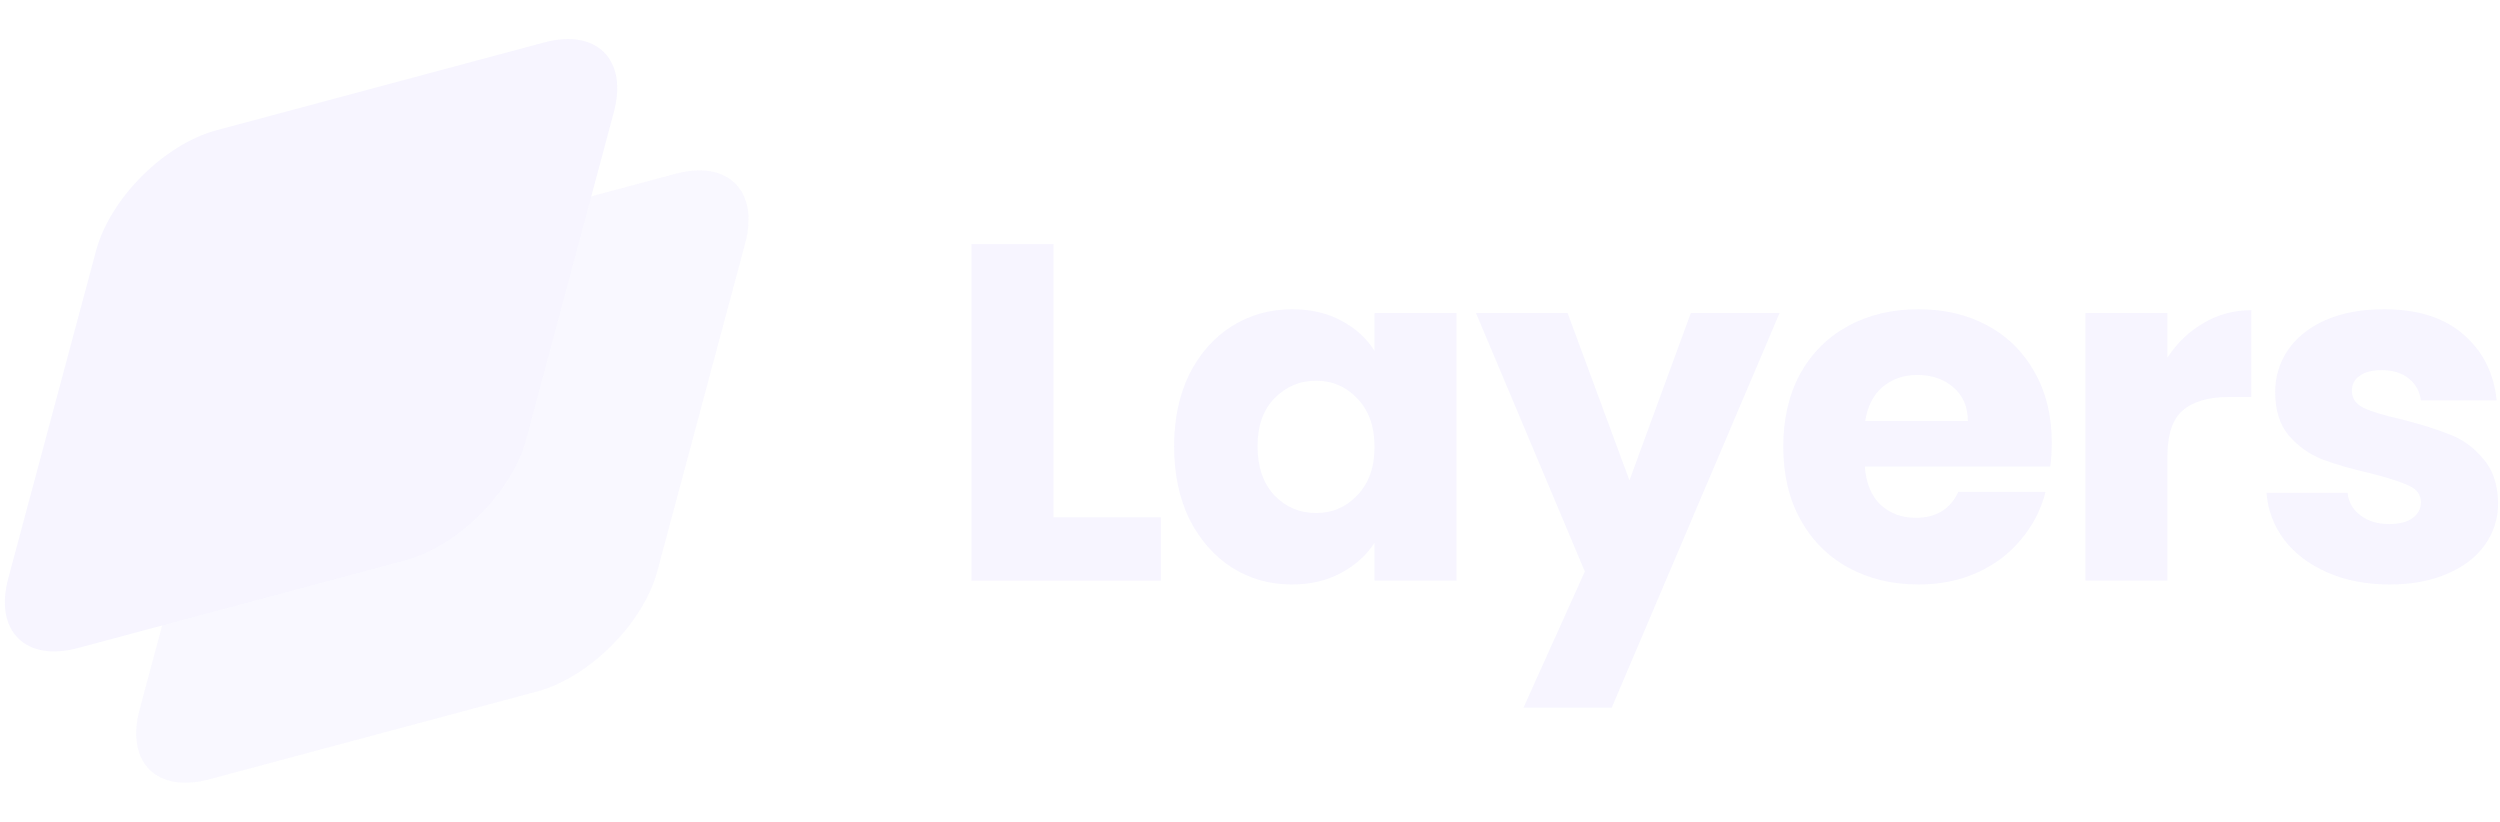
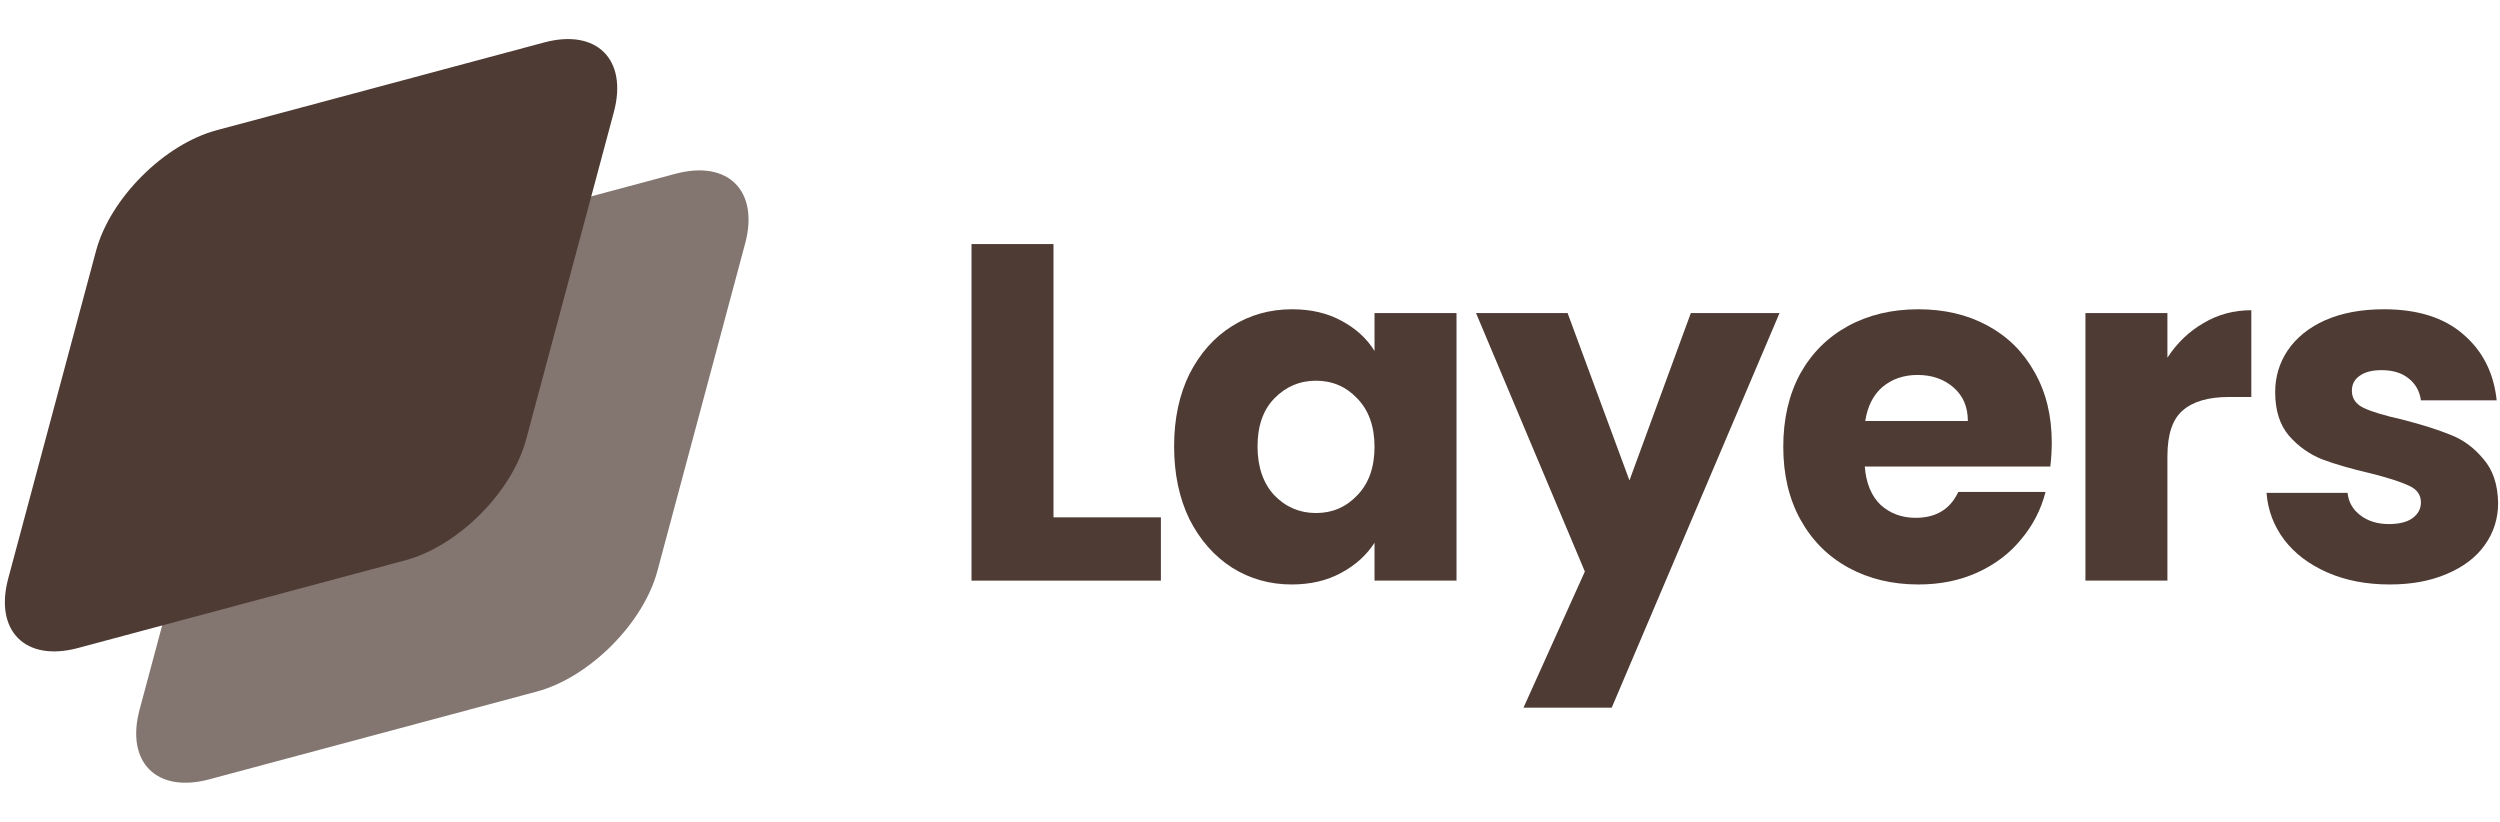
<svg xmlns="http://www.w3.org/2000/svg" width="146" height="48" viewBox="0 0 146 48" fill="none">
  <g opacity="0.84">
-     <path opacity="0.7" d="M13.278 22.318C14.1 19.25 17.254 16.096 20.322 15.274L39.451 10.148C42.519 9.325 44.34 11.146 43.518 14.214L38.392 33.343C37.569 36.411 34.415 39.565 31.347 40.388L12.218 45.514C9.15 46.336 7.329 44.516 8.151 41.447L13.278 22.318Z" fill="#F5F3FF" />
-     <path d="M5.609 14.649C6.431 11.581 9.585 8.427 12.653 7.605L31.782 2.479C34.85 1.656 36.671 3.477 35.849 6.545L30.723 25.674C29.9 28.742 26.747 31.896 23.678 32.719L4.549 37.845C1.481 38.667 -0.34 36.847 0.482 33.778L5.609 14.649Z" fill="#F5F3FF" />
-     <path d="M61.524 30.213H67.796V33.909H56.736V14.253H61.524V30.213Z" fill="#F5F3FF" />
-     <path d="M68.568 26.069C68.568 24.464 68.867 23.055 69.464 21.841C70.08 20.628 70.911 19.695 71.956 19.041C73.001 18.388 74.168 18.061 75.456 18.061C76.557 18.061 77.519 18.285 78.34 18.733C79.18 19.181 79.824 19.769 80.272 20.497V18.285H85.06V33.909H80.272V31.697C79.805 32.425 79.152 33.013 78.312 33.461C77.491 33.909 76.529 34.133 75.428 34.133C74.159 34.133 73.001 33.806 71.956 33.153C70.911 32.481 70.08 31.538 69.464 30.325C68.867 29.093 68.568 27.674 68.568 26.069ZM80.272 26.097C80.272 24.902 79.936 23.96 79.264 23.269C78.611 22.578 77.808 22.233 76.856 22.233C75.904 22.233 75.092 22.578 74.42 23.269C73.767 23.941 73.44 24.875 73.44 26.069C73.44 27.264 73.767 28.216 74.42 28.925C75.092 29.616 75.904 29.961 76.856 29.961C77.808 29.961 78.611 29.616 79.264 28.925C79.936 28.235 80.272 27.292 80.272 26.097Z" fill="#F5F3FF" />
-     <path d="M103.924 18.285L94.124 41.329H88.972L92.556 33.377L86.2 18.285H91.548L95.16 28.057L98.744 18.285H103.924Z" fill="#F5F3FF" />
-     <path d="M119.823 25.845C119.823 26.293 119.795 26.76 119.739 27.245H108.903C108.978 28.216 109.286 28.962 109.827 29.485C110.387 29.989 111.069 30.241 111.871 30.241C113.066 30.241 113.897 29.737 114.363 28.729H119.459C119.198 29.756 118.722 30.68 118.031 31.501C117.359 32.322 116.51 32.967 115.483 33.433C114.457 33.9 113.309 34.133 112.039 34.133C110.509 34.133 109.146 33.806 107.951 33.153C106.757 32.5 105.823 31.567 105.151 30.353C104.479 29.14 104.143 27.721 104.143 26.097C104.143 24.473 104.47 23.055 105.123 21.841C105.795 20.628 106.729 19.695 107.923 19.041C109.118 18.388 110.49 18.061 112.039 18.061C113.551 18.061 114.895 18.378 116.071 19.013C117.247 19.648 118.162 20.553 118.815 21.729C119.487 22.905 119.823 24.277 119.823 25.845ZM114.923 24.585C114.923 23.764 114.643 23.11 114.083 22.625C113.523 22.14 112.823 21.897 111.983 21.897C111.181 21.897 110.499 22.131 109.939 22.597C109.398 23.064 109.062 23.727 108.931 24.585H114.923Z" fill="#F5F3FF" />
-     <path d="M126.577 20.889C127.137 20.03 127.837 19.358 128.677 18.873C129.517 18.369 130.451 18.117 131.477 18.117V23.185H130.161C128.967 23.185 128.071 23.447 127.473 23.969C126.876 24.473 126.577 25.369 126.577 26.657V33.909H121.789V18.285H126.577V20.889Z" fill="#F5F3FF" />
-     <path d="M139.562 34.133C138.199 34.133 136.986 33.9 135.922 33.433C134.858 32.967 134.018 32.332 133.402 31.529C132.786 30.708 132.441 29.793 132.366 28.785H137.098C137.154 29.326 137.406 29.765 137.854 30.101C138.302 30.437 138.853 30.605 139.506 30.605C140.103 30.605 140.561 30.493 140.878 30.269C141.214 30.026 141.382 29.718 141.382 29.345C141.382 28.897 141.149 28.57 140.682 28.365C140.215 28.141 139.459 27.898 138.414 27.637C137.294 27.376 136.361 27.105 135.614 26.825C134.867 26.526 134.223 26.069 133.682 25.453C133.141 24.819 132.87 23.969 132.87 22.905C132.87 22.009 133.113 21.197 133.598 20.469C134.102 19.723 134.83 19.134 135.782 18.705C136.753 18.276 137.901 18.061 139.226 18.061C141.186 18.061 142.726 18.547 143.846 19.517C144.985 20.488 145.638 21.776 145.806 23.381H141.382C141.307 22.84 141.065 22.41 140.654 22.093C140.262 21.776 139.739 21.617 139.086 21.617C138.526 21.617 138.097 21.729 137.798 21.953C137.499 22.159 137.35 22.448 137.35 22.821C137.35 23.269 137.583 23.605 138.05 23.829C138.535 24.053 139.282 24.277 140.29 24.501C141.447 24.8 142.39 25.099 143.118 25.397C143.846 25.677 144.481 26.144 145.022 26.797C145.582 27.432 145.871 28.291 145.89 29.373C145.89 30.288 145.629 31.109 145.106 31.837C144.602 32.547 143.865 33.106 142.894 33.517C141.942 33.928 140.831 34.133 139.562 34.133Z" fill="#F5F3FF" />
+     <path opacity="0.7" d="M13.278 22.318C14.1 19.25 17.254 16.096 20.322 15.274L39.451 10.148C42.519 9.325 44.34 11.146 43.518 14.214L38.392 33.343C37.569 36.411 34.415 39.565 31.347 40.388L12.218 45.514C9.15 46.336 7.329 44.516 8.151 41.447L13.278 22.318Z" fill="#2D160E" />
+     <path d="M5.609 14.649C6.431 11.581 9.585 8.427 12.653 7.605L31.782 2.479C34.85 1.656 36.671 3.477 35.849 6.545L30.723 25.674C29.9 28.742 26.747 31.896 23.678 32.719L4.549 37.845C1.481 38.667 -0.34 36.847 0.482 33.778L5.609 14.649Z" fill="#2D160E" />
+     <path d="M61.524 30.213H67.796V33.909H56.736V14.253H61.524V30.213Z" fill="#2D160E" />
+     <path d="M68.568 26.069C68.568 24.464 68.867 23.055 69.464 21.841C70.08 20.628 70.911 19.695 71.956 19.041C73.001 18.388 74.168 18.061 75.456 18.061C76.557 18.061 77.519 18.285 78.34 18.733C79.18 19.181 79.824 19.769 80.272 20.497V18.285H85.06V33.909H80.272V31.697C79.805 32.425 79.152 33.013 78.312 33.461C77.491 33.909 76.529 34.133 75.428 34.133C74.159 34.133 73.001 33.806 71.956 33.153C70.911 32.481 70.08 31.538 69.464 30.325C68.867 29.093 68.568 27.674 68.568 26.069ZM80.272 26.097C80.272 24.902 79.936 23.96 79.264 23.269C78.611 22.578 77.808 22.233 76.856 22.233C75.904 22.233 75.092 22.578 74.42 23.269C73.767 23.941 73.44 24.875 73.44 26.069C73.44 27.264 73.767 28.216 74.42 28.925C75.092 29.616 75.904 29.961 76.856 29.961C77.808 29.961 78.611 29.616 79.264 28.925C79.936 28.235 80.272 27.292 80.272 26.097Z" fill="#2D160E" />
+     <path d="M103.924 18.285L94.124 41.329H88.972L92.556 33.377L86.2 18.285H91.548L95.16 28.057L98.744 18.285H103.924Z" fill="#2D160E" />
+     <path d="M119.823 25.845C119.823 26.293 119.795 26.76 119.739 27.245H108.903C108.978 28.216 109.286 28.962 109.827 29.485C110.387 29.989 111.069 30.241 111.871 30.241C113.066 30.241 113.897 29.737 114.363 28.729H119.459C119.198 29.756 118.722 30.68 118.031 31.501C117.359 32.322 116.51 32.967 115.483 33.433C114.457 33.9 113.309 34.133 112.039 34.133C110.509 34.133 109.146 33.806 107.951 33.153C106.757 32.5 105.823 31.567 105.151 30.353C104.479 29.14 104.143 27.721 104.143 26.097C104.143 24.473 104.47 23.055 105.123 21.841C105.795 20.628 106.729 19.695 107.923 19.041C109.118 18.388 110.49 18.061 112.039 18.061C113.551 18.061 114.895 18.378 116.071 19.013C117.247 19.648 118.162 20.553 118.815 21.729C119.487 22.905 119.823 24.277 119.823 25.845ZM114.923 24.585C114.923 23.764 114.643 23.11 114.083 22.625C113.523 22.14 112.823 21.897 111.983 21.897C111.181 21.897 110.499 22.131 109.939 22.597C109.398 23.064 109.062 23.727 108.931 24.585H114.923Z" fill="#2D160E" />
+     <path d="M126.577 20.889C127.137 20.03 127.837 19.358 128.677 18.873C129.517 18.369 130.451 18.117 131.477 18.117V23.185H130.161C128.967 23.185 128.071 23.447 127.473 23.969C126.876 24.473 126.577 25.369 126.577 26.657V33.909H121.789V18.285H126.577V20.889Z" fill="#2D160E" />
+     <path d="M139.562 34.133C138.199 34.133 136.986 33.9 135.922 33.433C134.858 32.967 134.018 32.332 133.402 31.529C132.786 30.708 132.441 29.793 132.366 28.785H137.098C137.154 29.326 137.406 29.765 137.854 30.101C138.302 30.437 138.853 30.605 139.506 30.605C140.103 30.605 140.561 30.493 140.878 30.269C141.214 30.026 141.382 29.718 141.382 29.345C141.382 28.897 141.149 28.57 140.682 28.365C140.215 28.141 139.459 27.898 138.414 27.637C137.294 27.376 136.361 27.105 135.614 26.825C134.867 26.526 134.223 26.069 133.682 25.453C133.141 24.819 132.87 23.969 132.87 22.905C132.87 22.009 133.113 21.197 133.598 20.469C134.102 19.723 134.83 19.134 135.782 18.705C136.753 18.276 137.901 18.061 139.226 18.061C141.186 18.061 142.726 18.547 143.846 19.517C144.985 20.488 145.638 21.776 145.806 23.381H141.382C141.307 22.84 141.065 22.41 140.654 22.093C140.262 21.776 139.739 21.617 139.086 21.617C138.526 21.617 138.097 21.729 137.798 21.953C137.499 22.159 137.35 22.448 137.35 22.821C137.35 23.269 137.583 23.605 138.05 23.829C138.535 24.053 139.282 24.277 140.29 24.501C141.447 24.8 142.39 25.099 143.118 25.397C143.846 25.677 144.481 26.144 145.022 26.797C145.582 27.432 145.871 28.291 145.89 29.373C145.89 30.288 145.629 31.109 145.106 31.837C144.602 32.547 143.865 33.106 142.894 33.517C141.942 33.928 140.831 34.133 139.562 34.133Z" fill="#2D160E" />
  </g>
</svg>
